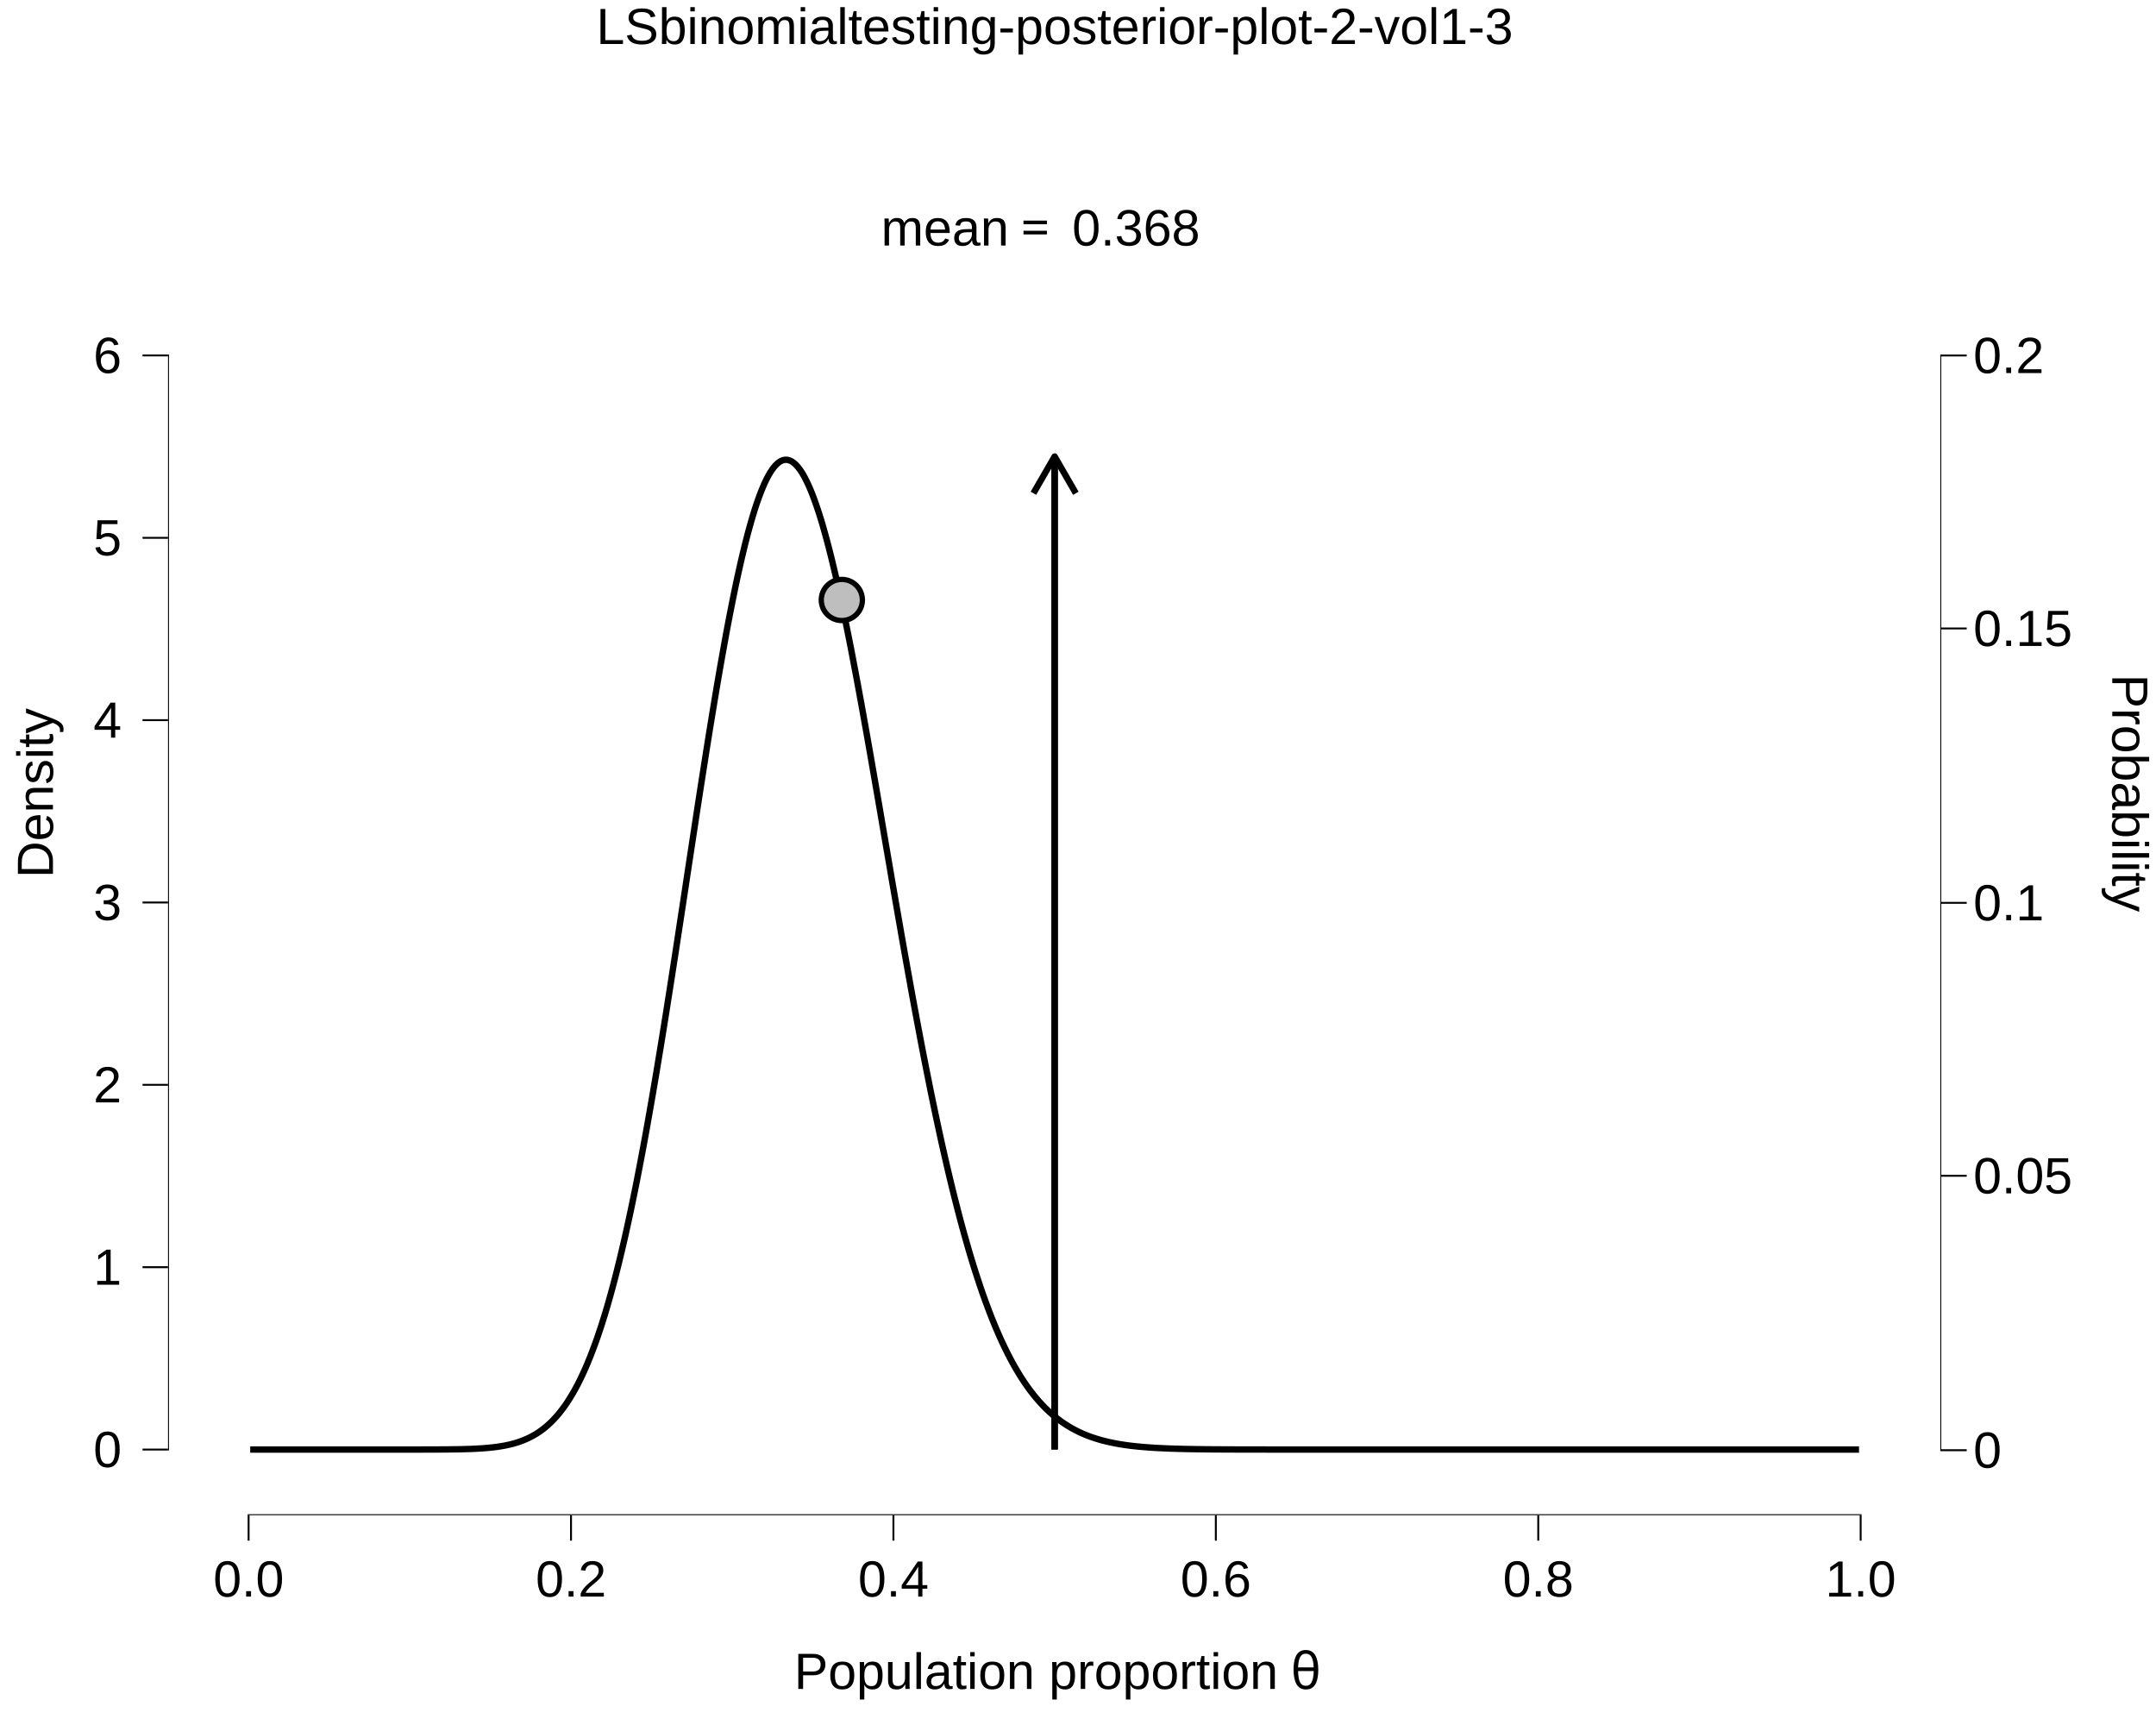
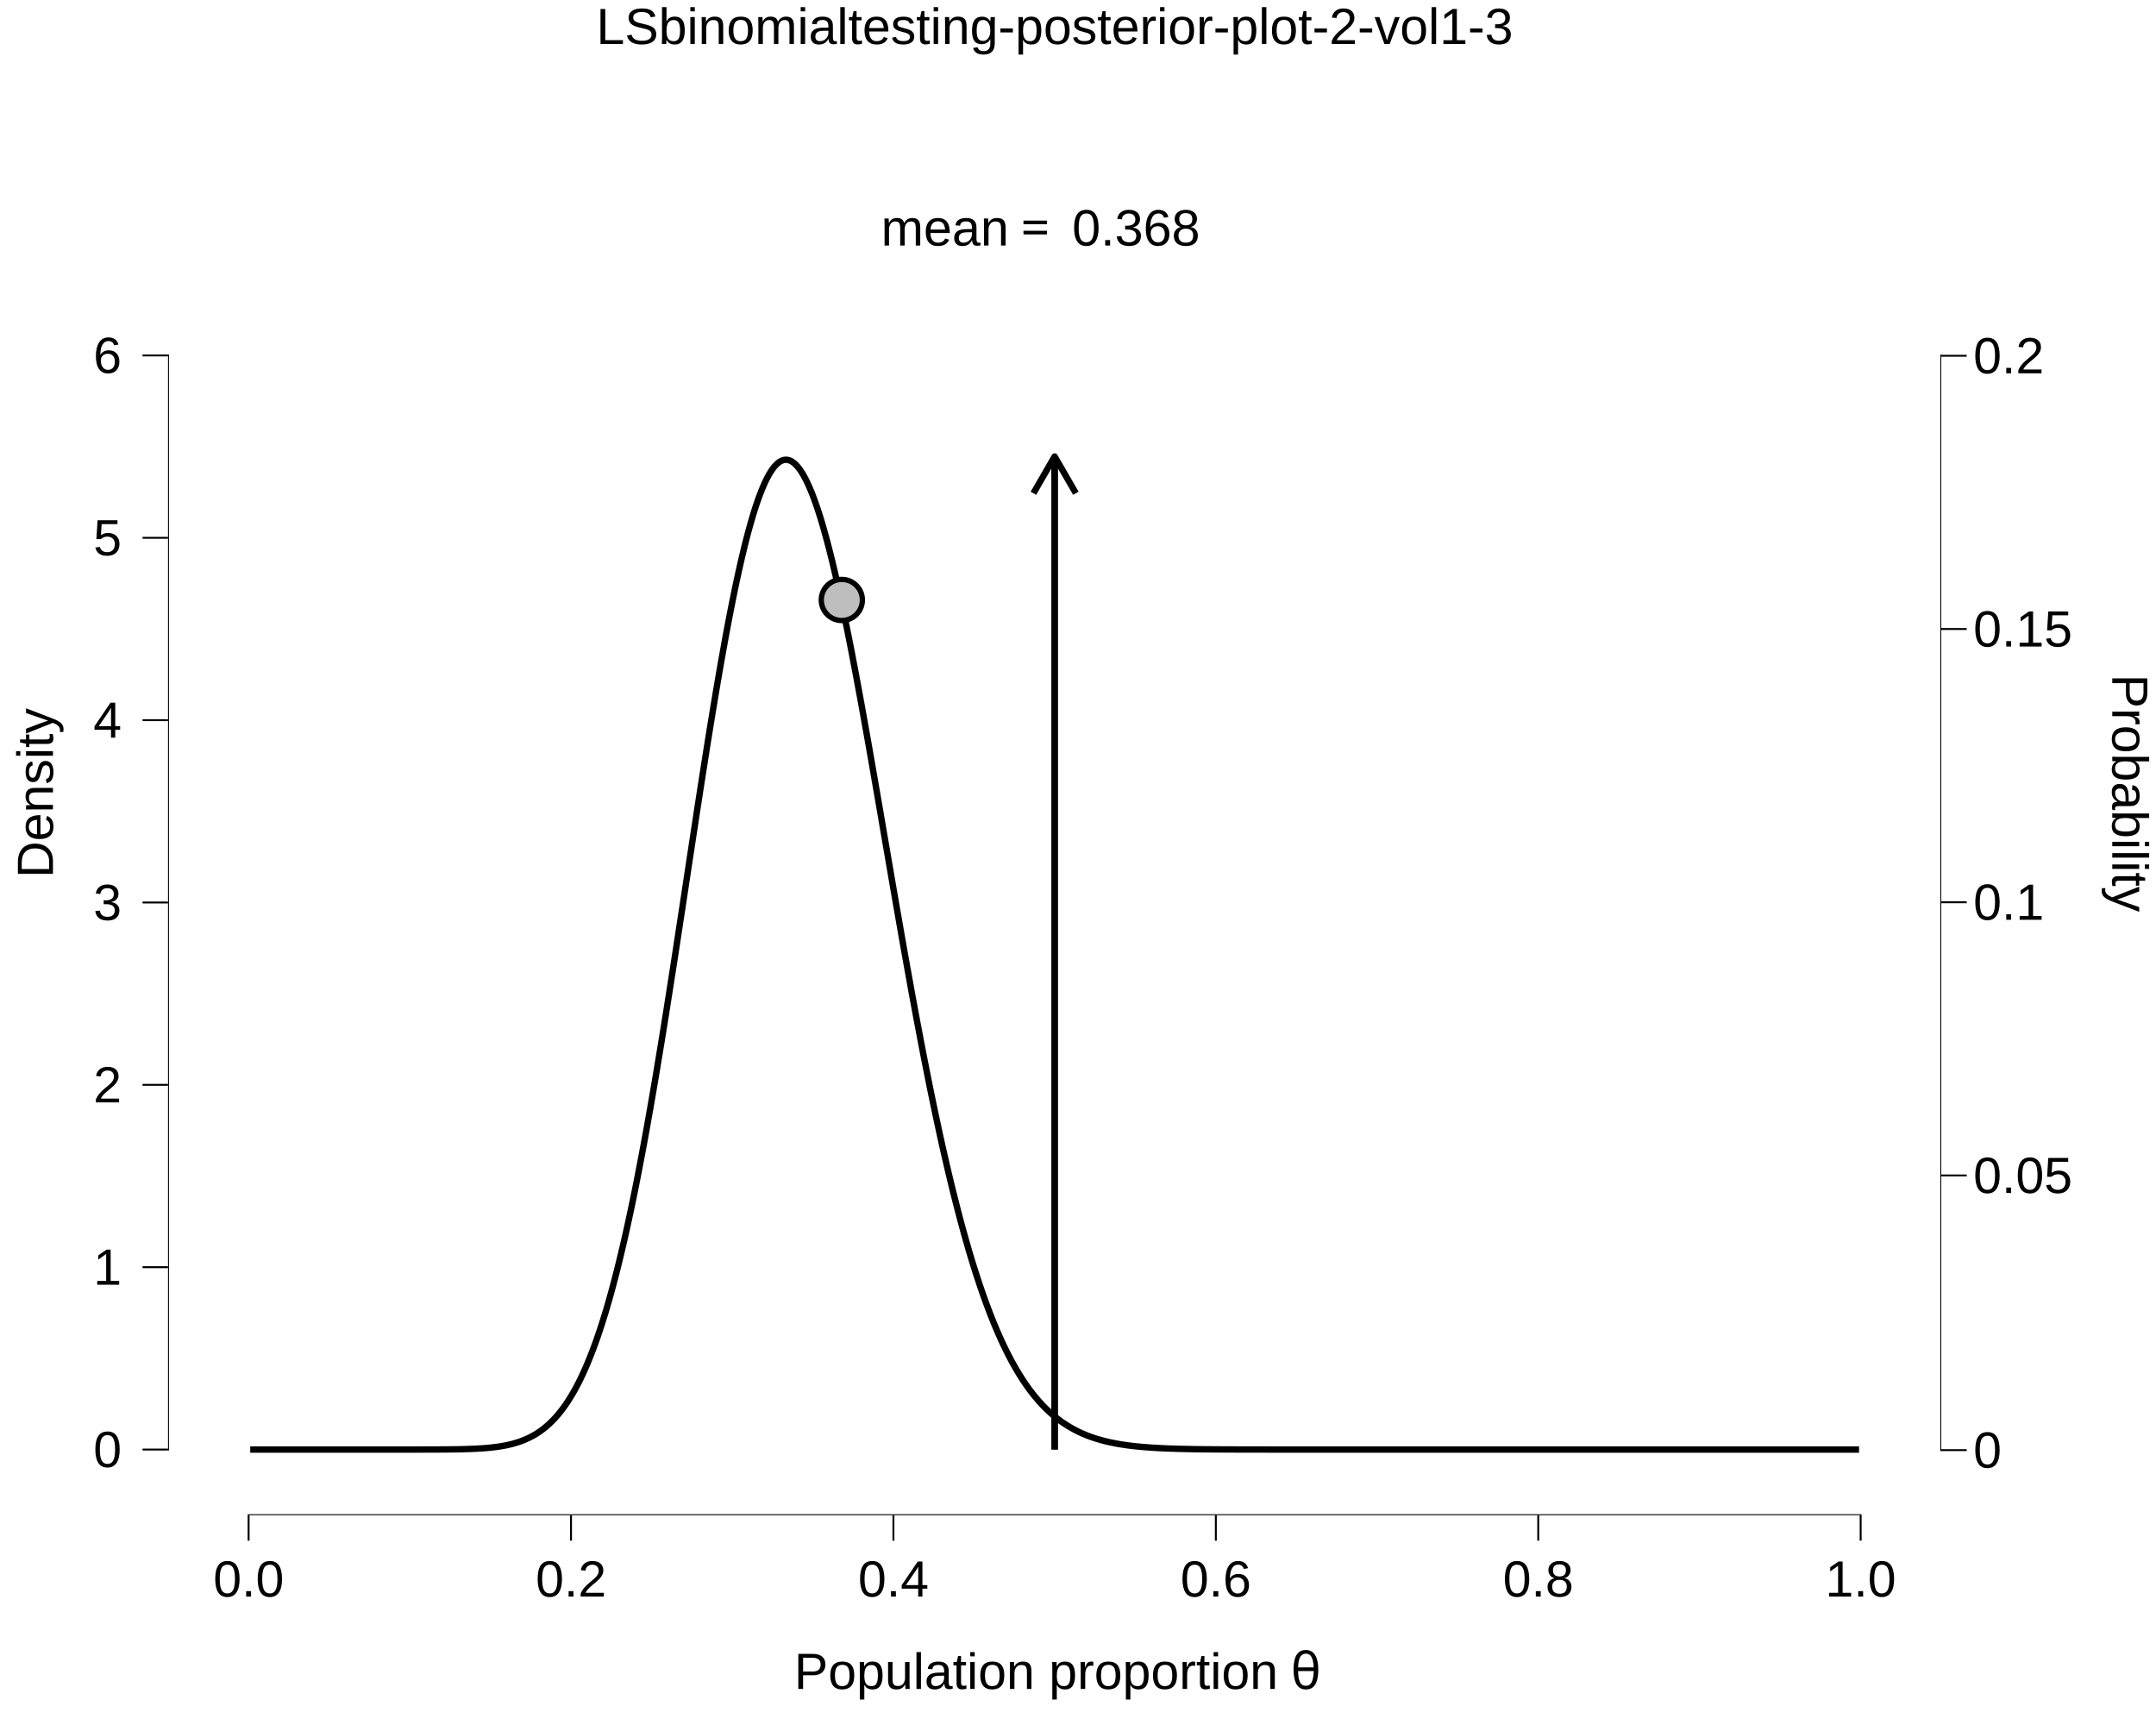
<svg xmlns="http://www.w3.org/2000/svg" viewBox="0 0 720.00 576.00">
  <defs>
    <style type="text/css">
    line, polyline, polygon, path, rect, circle {
      fill: none;
      stroke: #000000;
      stroke-linecap: round;
      stroke-linejoin: round;
      stroke-miterlimit: 10.00;
    }
  </style>
  </defs>
  <rect width="100%" height="100%" style="stroke: none; fill: #FFFFFF;" />
  <rect x="0.00" y="0.00" width="720.00" height="576.00" style="stroke-width: 10.67; stroke: none;" />
  <defs>
    <clipPath id="cpNTYuMTF8NjQ4LjI5fDUwNS45NHwyMy43MA==">
      <rect x="56.11" y="23.70" width="592.18" height="482.24" />
    </clipPath>
  </defs>
  <rect x="56.11" y="23.70" width="592.18" height="482.24" style="stroke-width: 10.67; stroke: none;" clip-path="url(#cpNTYuMTF8NjQ4LjI5fDUwNS45NHwyMy43MA==)" />
  <line x1="352.20" y1="484.02" x2="352.20" y2="152.43" style="stroke-width: 2.13; stroke-linecap: butt;" clip-path="url(#cpNTYuMTF8NjQ4LjI5fDUwNS45NHwyMy43MA==)" />
  <polyline points="359.28,164.71 352.20,152.43 345.11,164.71 " style="stroke-width: 2.13; stroke-linecap: butt;" clip-path="url(#cpNTYuMTF8NjQ4LjI5fDUwNS45NHwyMy43MA==)" />
  <line x1="352.20" y1="484.02" x2="352.20" y2="152.43" style="stroke-width: 2.13; stroke-linecap: butt;" clip-path="url(#cpNTYuMTF8NjQ4LjI5fDUwNS45NHwyMy43MA==)" />
  <polyline points="83.56,484.02 84.10,484.02 84.64,484.02 85.18,484.02 85.71,484.02 86.25,484.02 86.79,484.02 87.33,484.02 87.87,484.02 88.41,484.02 88.94,484.02 89.48,484.02 90.02,484.02 90.56,484.02 91.10,484.02 91.64,484.02 92.17,484.02 92.71,484.02 93.25,484.02 93.79,484.02 94.33,484.02 94.87,484.02 95.40,484.02 95.94,484.02 96.48,484.02 97.02,484.02 97.56,484.02 98.10,484.02 98.64,484.02 99.17,484.02 99.71,484.02 100.25,484.02 100.79,484.02 101.33,484.02 101.87,484.02 102.40,484.02 102.94,484.02 103.48,484.02 104.02,484.02 104.56,484.02 105.10,484.02 105.63,484.02 106.17,484.02 106.71,484.02 107.25,484.02 107.79,484.02 108.33,484.02 108.86,484.02 109.40,484.02 109.94,484.02 110.48,484.02 111.02,484.02 111.56,484.02 112.09,484.02 112.63,484.02 113.17,484.02 113.71,484.02 114.25,484.02 114.79,484.02 115.32,484.02 115.86,484.02 116.40,484.02 116.94,484.02 117.48,484.02 118.02,484.02 118.55,484.02 119.09,484.02 119.63,484.02 120.17,484.02 120.71,484.02 121.25,484.02 121.78,484.02 122.32,484.02 122.86,484.02 123.40,484.02 123.94,484.02 124.48,484.02 125.01,484.02 125.55,484.02 126.09,484.02 126.63,484.02 127.17,484.02 127.71,484.02 128.24,484.02 128.78,484.02 129.32,484.02 129.86,484.02 130.40,484.02 130.94,484.02 131.47,484.02 132.01,484.02 132.55,484.02 133.09,484.02 133.63,484.02 134.17,484.02 134.70,484.02 135.24,484.02 135.78,484.02 136.32,484.02 136.86,484.02 137.40,484.02 137.93,484.02 138.47,484.02 139.01,484.02 139.55,484.02 140.09,484.02 140.63,484.02 141.16,484.01 141.70,484.01 142.24,484.01 142.78,484.01 143.32,484.01 143.86,484.01 144.39,484.01 144.93,484.00 145.47,484.00 146.01,484.00 146.55,484.00 147.09,483.99 147.62,483.99 148.16,483.99 148.70,483.98 149.24,483.98 149.78,483.97 150.32,483.97 150.85,483.96 151.39,483.95 151.93,483.95 152.47,483.94 153.01,483.93 153.55,483.92 154.09,483.91 154.62,483.89 155.16,483.88 155.70,483.86 156.24,483.85 156.78,483.83 157.32,483.81 157.85,483.79 158.39,483.76 158.93,483.74 159.47,483.71 160.01,483.68 160.55,483.65 161.08,483.61 161.62,483.57 162.16,483.53 162.70,483.49 163.24,483.44 163.78,483.38 164.31,483.33 164.85,483.26 165.39,483.20 165.93,483.13 166.47,483.05 167.01,482.97 167.54,482.88 168.08,482.79 168.62,482.69 169.16,482.58 169.70,482.46 170.24,482.34 170.77,482.21 171.31,482.07 171.85,481.92 172.39,481.76 172.93,481.59 173.47,481.41 174.00,481.22 174.54,481.02 175.08,480.80 175.62,480.57 176.16,480.33 176.70,480.08 177.23,479.81 177.77,479.52 178.31,479.22 178.85,478.91 179.39,478.57 179.93,478.22 180.46,477.85 181.00,477.46 181.54,477.05 182.08,476.62 182.62,476.16 183.16,475.69 183.69,475.19 184.23,474.67 184.77,474.12 185.31,473.55 185.85,472.95 186.39,472.33 186.92,471.67 187.46,470.99 188.00,470.28 188.54,469.54 189.08,468.77 189.62,467.96 190.15,467.12 190.69,466.25 191.23,465.35 191.77,464.41 192.31,463.43 192.85,462.42 193.38,461.37 193.92,460.28 194.46,459.15 195.00,457.98 195.54,456.77 196.08,455.52 196.61,454.23 197.15,452.89 197.69,451.52 198.23,450.09 198.77,448.63 199.31,447.12 199.84,445.56 200.38,443.96 200.92,442.31 201.46,440.61 202.00,438.87 202.54,437.08 203.07,435.24 203.61,433.35 204.15,431.41 204.69,429.43 205.23,427.39 205.77,425.31 206.30,423.18 206.84,421.00 207.38,418.76 207.92,416.48 208.46,414.16 209.00,411.78 209.53,409.35 210.07,406.88 210.61,404.36 211.15,401.79 211.69,399.17 212.23,396.51 212.77,393.80 213.30,391.04 213.84,388.24 214.38,385.40 214.92,382.51 215.46,379.58 216.00,376.61 216.53,373.60 217.07,370.55 217.61,367.46 218.15,364.33 218.69,361.17 219.23,357.97 219.76,354.74 220.30,351.48 220.84,348.19 221.38,344.86 221.92,341.51 222.46,338.14 222.99,334.73 223.53,331.31 224.07,327.86 224.61,324.40 225.15,320.91 225.69,317.41 226.22,313.90 226.76,310.37 227.30,306.84 227.84,303.30 228.38,299.75 228.92,296.19 229.45,292.64 229.99,289.08 230.53,285.53 231.07,281.98 231.61,278.43 232.15,274.90 232.68,271.38 233.22,267.87 233.76,264.37 234.30,260.89 234.84,257.44 235.38,254.00 235.91,250.59 236.45,247.21 236.99,243.85 237.53,240.53 238.07,237.24 238.61,233.98 239.14,230.77 239.68,227.59 240.22,224.45 240.76,221.36 241.30,218.32 241.84,215.32 242.37,212.38 242.91,209.48 243.45,206.64 243.99,203.86 244.53,201.14 245.07,198.47 245.60,195.87 246.14,193.34 246.68,190.86 247.22,188.46 247.76,186.12 248.30,183.86 248.83,181.67 249.37,179.55 249.91,177.50 250.45,175.54 250.99,173.65 251.53,171.83 252.06,170.10 252.60,168.45 253.14,166.89 253.68,165.40 254.22,164.00 254.76,162.69 255.29,161.46 255.83,160.32 256.37,159.26 256.91,158.29 257.45,157.41 257.99,156.62 258.52,155.92 259.06,155.31 259.60,154.79 260.14,154.35 260.68,154.01 261.22,153.76 261.75,153.59 262.29,153.52 262.83,153.53 263.37,153.64 263.91,153.83 264.45,154.11 264.98,154.48 265.52,154.93 266.06,155.48 266.60,156.11 267.14,156.82 267.68,157.62 268.22,158.50 268.75,159.46 269.29,160.51 269.83,161.64 270.37,162.84 270.91,164.13 271.45,165.49 271.98,166.93 272.52,168.44 273.06,170.02 273.60,171.68 274.14,173.41 274.68,175.21 275.21,177.07 275.75,179.01 276.29,181.00 276.83,183.06 277.37,185.18 277.91,187.36 278.44,189.60 278.98,191.89 279.52,194.24 280.06,196.64 280.60,199.09 281.14,201.60 281.67,204.14 282.21,206.74 282.75,209.38 283.29,212.06 283.83,214.78 284.37,217.54 284.90,220.33 285.44,223.16 285.98,226.02 286.52,228.92 287.06,231.84 287.60,234.79 288.13,237.76 288.67,240.76 289.21,243.78 289.75,246.82 290.29,249.87 290.83,252.95 291.36,256.03 291.90,259.13 292.44,262.25 292.98,265.37 293.52,268.49 294.06,271.63 294.59,274.77 295.13,277.91 295.67,281.05 296.21,284.19 296.75,287.33 297.29,290.47 297.82,293.60 298.36,296.72 298.90,299.84 299.44,302.95 299.98,306.05 300.52,309.13 301.05,312.21 301.59,315.26 302.13,318.31 302.67,321.33 303.21,324.34 303.75,327.33 304.28,330.30 304.82,333.25 305.36,336.17 305.90,339.08 306.44,341.96 306.98,344.81 307.51,347.64 308.05,350.44 308.59,353.22 309.13,355.97 309.67,358.68 310.21,361.37 310.74,364.03 311.28,366.66 311.82,369.26 312.36,371.83 312.90,374.36 313.44,376.87 313.97,379.33 314.51,381.77 315.05,384.17 315.59,386.54 316.13,388.88 316.67,391.18 317.20,393.44 317.74,395.67 318.28,397.87 318.82,400.03 319.36,402.15 319.90,404.24 320.43,406.30 320.97,408.32 321.51,410.30 322.05,412.25 322.59,414.16 323.13,416.04 323.66,417.88 324.20,419.69 324.74,421.46 325.28,423.20 325.82,424.90 326.36,426.57 326.90,428.20 327.43,429.80 327.97,431.37 328.51,432.90 329.05,434.40 329.59,435.87 330.13,437.30 330.66,438.71 331.20,440.08 331.74,441.42 332.28,442.72 332.82,444.00 333.36,445.25 333.89,446.46 334.43,447.65 334.97,448.81 335.51,449.93 336.05,451.03 336.59,452.11 337.12,453.15 337.66,454.17 338.20,455.16 338.74,456.12 339.28,457.06 339.82,457.97 340.35,458.86 340.89,459.72 341.43,460.56 341.97,461.38 342.51,462.17 343.05,462.94 343.58,463.69 344.12,464.41 344.66,465.11 345.20,465.80 345.74,466.46 346.28,467.10 346.81,467.72 347.35,468.33 347.89,468.91 348.43,469.48 348.97,470.03 349.51,470.56 350.04,471.07 350.58,471.57 351.12,472.05 351.66,472.52 352.20,472.97 352.74,473.40 353.27,473.82 353.81,474.23 354.35,474.62 354.89,475.00 355.43,475.36 355.97,475.71 356.50,476.05 357.04,476.38 357.58,476.70 358.12,477.00 358.66,477.30 359.20,477.58 359.73,477.85 360.27,478.12 360.81,478.37 361.35,478.61 361.89,478.85 362.43,479.07 362.96,479.29 363.50,479.50 364.04,479.70 364.58,479.89 365.12,480.07 365.66,480.25 366.19,480.42 366.73,480.58 367.27,480.74 367.81,480.89 368.35,481.04 368.89,481.17 369.42,481.31 369.96,481.43 370.50,481.56 371.04,481.67 371.58,481.78 372.12,481.89 372.65,481.99 373.19,482.09 373.73,482.19 374.27,482.28 374.81,482.36 375.35,482.44 375.88,482.52 376.42,482.60 376.96,482.67 377.50,482.74 378.04,482.80 378.58,482.86 379.11,482.92 379.65,482.98 380.19,483.03 380.73,483.08 381.27,483.13 381.81,483.18 382.35,483.22 382.88,483.26 383.42,483.30 383.96,483.34 384.50,483.38 385.04,483.41 385.58,483.45 386.11,483.48 386.65,483.51 387.19,483.54 387.73,483.56 388.27,483.59 388.81,483.61 389.34,483.63 389.88,483.66 390.42,483.68 390.96,483.70 391.50,483.71 392.04,483.73 392.57,483.75 393.11,483.76 393.65,483.78 394.19,483.79 394.73,483.81 395.27,483.82 395.80,483.83 396.34,483.84 396.88,483.85 397.42,483.86 397.96,483.87 398.50,483.88 399.03,483.89 399.57,483.90 400.11,483.91 400.65,483.91 401.19,483.92 401.73,483.93 402.26,483.93 402.80,483.94 403.34,483.94 403.88,483.95 404.42,483.95 404.96,483.96 405.49,483.96 406.03,483.96 406.57,483.97 407.11,483.97 407.65,483.97 408.19,483.98 408.72,483.98 409.26,483.98 409.80,483.99 410.34,483.99 410.88,483.99 411.42,483.99 411.95,483.99 412.49,484.00 413.03,484.00 413.57,484.00 414.11,484.00 414.65,484.00 415.18,484.00 415.72,484.00 416.26,484.01 416.80,484.01 417.34,484.01 417.88,484.01 418.41,484.01 418.95,484.01 419.49,484.01 420.03,484.01 420.57,484.01 421.11,484.01 421.64,484.01 422.18,484.01 422.72,484.01 423.26,484.02 423.80,484.02 424.34,484.02 424.87,484.02 425.41,484.02 425.95,484.02 426.49,484.02 427.03,484.02 427.57,484.02 428.10,484.02 428.64,484.02 429.18,484.02 429.72,484.02 430.26,484.02 430.80,484.02 431.33,484.02 431.87,484.02 432.41,484.02 432.95,484.02 433.49,484.02 434.03,484.02 434.56,484.02 435.10,484.02 435.64,484.02 436.18,484.02 436.72,484.02 437.26,484.02 437.79,484.02 438.33,484.02 438.87,484.02 439.41,484.02 439.95,484.02 440.49,484.02 441.03,484.02 441.56,484.02 442.10,484.02 442.64,484.02 443.18,484.02 443.72,484.02 444.26,484.02 444.79,484.02 445.33,484.02 445.87,484.02 446.41,484.02 446.95,484.02 447.49,484.02 448.02,484.02 448.56,484.02 449.10,484.02 449.64,484.02 450.18,484.02 450.72,484.02 451.25,484.02 451.79,484.02 452.33,484.02 452.87,484.02 453.41,484.02 453.95,484.02 454.48,484.02 455.02,484.02 455.56,484.02 456.10,484.02 456.64,484.02 457.18,484.02 457.71,484.02 458.25,484.02 458.79,484.02 459.33,484.02 459.87,484.02 460.41,484.02 460.94,484.02 461.48,484.02 462.02,484.02 462.56,484.02 463.10,484.02 463.64,484.02 464.17,484.02 464.71,484.02 465.25,484.02 465.79,484.02 466.33,484.02 466.87,484.02 467.40,484.02 467.94,484.02 468.48,484.02 469.02,484.02 469.56,484.02 470.10,484.02 470.63,484.02 471.17,484.02 471.71,484.02 472.25,484.02 472.79,484.02 473.33,484.02 473.86,484.02 474.40,484.02 474.94,484.02 475.48,484.02 476.02,484.02 476.56,484.02 477.09,484.02 477.63,484.02 478.17,484.02 478.71,484.02 479.25,484.02 479.79,484.02 480.32,484.02 480.86,484.02 481.40,484.02 481.94,484.02 482.48,484.02 483.02,484.02 483.55,484.02 484.09,484.02 484.63,484.02 485.17,484.02 485.71,484.02 486.25,484.02 486.78,484.02 487.32,484.02 487.86,484.02 488.40,484.02 488.94,484.02 489.48,484.02 490.01,484.02 490.55,484.02 491.09,484.02 491.63,484.02 492.17,484.02 492.71,484.02 493.24,484.02 493.78,484.02 494.32,484.02 494.86,484.02 495.40,484.02 495.94,484.02 496.47,484.02 497.01,484.02 497.55,484.02 498.09,484.02 498.63,484.02 499.17,484.02 499.71,484.02 500.24,484.02 500.78,484.02 501.32,484.02 501.86,484.02 502.40,484.02 502.94,484.02 503.47,484.02 504.01,484.02 504.55,484.02 505.09,484.02 505.63,484.02 506.17,484.02 506.70,484.02 507.24,484.02 507.78,484.02 508.32,484.02 508.86,484.02 509.40,484.02 509.93,484.02 510.47,484.02 511.01,484.02 511.55,484.02 512.09,484.02 512.63,484.02 513.16,484.02 513.70,484.02 514.24,484.02 514.78,484.02 515.32,484.02 515.86,484.02 516.39,484.02 516.93,484.02 517.47,484.02 518.01,484.02 518.55,484.02 519.09,484.02 519.62,484.02 520.16,484.02 520.70,484.02 521.24,484.02 521.78,484.02 522.32,484.02 522.85,484.02 523.39,484.02 523.93,484.02 524.47,484.02 525.01,484.02 525.55,484.02 526.08,484.02 526.62,484.02 527.16,484.02 527.70,484.02 528.24,484.02 528.78,484.02 529.31,484.02 529.85,484.02 530.39,484.02 530.93,484.02 531.47,484.02 532.01,484.02 532.54,484.02 533.08,484.02 533.62,484.02 534.16,484.02 534.70,484.02 535.24,484.02 535.77,484.02 536.31,484.02 536.85,484.02 537.39,484.02 537.93,484.02 538.47,484.02 539.00,484.02 539.54,484.02 540.08,484.02 540.62,484.02 541.16,484.02 541.70,484.02 542.23,484.02 542.77,484.02 543.31,484.02 543.85,484.02 544.39,484.02 544.93,484.02 545.46,484.02 546.00,484.02 546.54,484.02 547.08,484.02 547.62,484.02 548.16,484.02 548.69,484.02 549.23,484.02 549.77,484.02 550.31,484.02 550.85,484.02 551.39,484.02 551.92,484.02 552.46,484.02 553.00,484.02 553.54,484.02 554.08,484.02 554.62,484.02 555.16,484.02 555.69,484.02 556.23,484.02 556.77,484.02 557.31,484.02 557.85,484.02 558.39,484.02 558.92,484.02 559.46,484.02 560.00,484.02 560.54,484.02 561.08,484.02 561.62,484.02 562.15,484.02 562.69,484.02 563.23,484.02 563.77,484.02 564.31,484.02 564.85,484.02 565.38,484.02 565.92,484.02 566.46,484.02 567.00,484.02 567.54,484.02 568.08,484.02 568.61,484.02 569.15,484.02 569.69,484.02 570.23,484.02 570.77,484.02 571.31,484.02 571.84,484.02 572.38,484.02 572.92,484.02 573.46,484.02 574.00,484.02 574.54,484.02 575.07,484.02 575.61,484.02 576.15,484.02 576.69,484.02 577.23,484.02 577.77,484.02 578.30,484.02 578.84,484.02 579.38,484.02 579.92,484.02 580.46,484.02 581.00,484.02 581.53,484.02 582.07,484.02 582.61,484.02 583.15,484.02 583.69,484.02 584.23,484.02 584.76,484.02 585.30,484.02 585.84,484.02 586.38,484.02 586.92,484.02 587.46,484.02 587.99,484.02 588.53,484.02 589.07,484.02 589.61,484.02 590.15,484.02 590.69,484.02 591.22,484.02 591.76,484.02 592.30,484.02 592.84,484.02 593.38,484.02 593.92,484.02 594.45,484.02 594.99,484.02 595.53,484.02 596.07,484.02 596.61,484.02 597.15,484.02 597.68,484.02 598.22,484.02 598.76,484.02 599.30,484.02 599.84,484.02 600.38,484.02 600.91,484.02 601.45,484.02 601.99,484.02 602.53,484.02 603.07,484.02 603.61,484.02 604.14,484.02 604.68,484.02 605.22,484.02 605.76,484.02 606.30,484.02 606.84,484.02 607.37,484.02 607.91,484.02 608.45,484.02 608.99,484.02 609.53,484.02 610.07,484.02 610.60,484.02 611.14,484.02 611.68,484.02 612.22,484.02 612.76,484.02 613.30,484.02 613.84,484.02 614.37,484.02 614.91,484.02 615.45,484.02 615.99,484.02 616.53,484.02 617.07,484.02 617.60,484.02 618.14,484.02 618.68,484.02 619.22,484.02 619.76,484.02 620.30,484.02 620.83,484.02 " style="stroke-width: 2.13; stroke-linecap: butt;" clip-path="url(#cpNTYuMTF8NjQ4LjI5fDUwNS45NHwyMy43MA==)" />
  <circle cx="281.13" cy="200.34" r="5.15pt" style="stroke-width: 1.77; fill: #BEBEBE;" clip-path="url(#cpNTYuMTF8NjQ4LjI5fDUwNS45NHwyMy43MA==)" />
  <g clip-path="url(#cpNTYuMTF8NjQ4LjI5fDUwNS45NHwyMy43MA==)">
    <text x="294.22" y="81.98" style="font-size: 17.07px; font-family: Liberation Sans;" textLength="42.67px" lengthAdjust="spacingAndGlyphs">mean</text>
  </g>
  <g clip-path="url(#cpNTYuMTF8NjQ4LjI5fDUwNS45NHwyMy43MA==)">
    <text x="340.84" y="81.98" style="font-size: 17.07px; font-family: Symbola;" textLength="13.25px" lengthAdjust="spacingAndGlyphs">=</text>
  </g>
  <g clip-path="url(#cpNTYuMTF8NjQ4LjI5fDUwNS45NHwyMy43MA==)">
    <text x="358.04" y="81.98" style="font-size: 17.07px; font-family: Liberation Sans;" textLength="52.14px" lengthAdjust="spacingAndGlyphs"> 0.368 </text>
  </g>
  <line x1="82.70" y1="505.94" x2="621.69" y2="505.94" style="stroke-width: 0.64; stroke-linecap: butt;" clip-path="url(#cpNTYuMTF8NjQ4LjI5fDUwNS45NHwyMy43MA==)" />
  <line x1="56.11" y1="484.34" x2="56.11" y2="118.37" style="stroke-width: 0.64; stroke-linecap: butt;" clip-path="url(#cpNTYuMTF8NjQ4LjI5fDUwNS45NHwyMy43MA==)" />
  <line x1="648.29" y1="484.56" x2="648.29" y2="118.38" style="stroke-width: 0.64; stroke-linecap: butt;" clip-path="url(#cpNTYuMTF8NjQ4LjI5fDUwNS45NHwyMy43MA==)" />
  <rect x="56.11" y="23.70" width="592.18" height="482.24" style="stroke-width: 0.00; stroke: none;" clip-path="url(#cpNTYuMTF8NjQ4LjI5fDUwNS45NHwyMy43MA==)" />
  <defs>
    <clipPath id="cpMC4wMHw3MjAuMDB8NTc2LjAwfDAuMDA=">
      <rect x="0.00" y="0.00" width="720.00" height="576.00" />
    </clipPath>
  </defs>
  <polyline points="56.11,505.94 56.11,23.70 " style="stroke-width: 0.00; stroke: none; stroke-linecap: butt;" clip-path="url(#cpMC4wMHw3MjAuMDB8NTc2LjAwfDAuMDA=)" />
  <g clip-path="url(#cpMC4wMHw3MjAuMDB8NTc2LjAwfDAuMDA=)">
    <text x="31.17" y="489.87" style="font-size: 17.00px; font-family: Liberation Sans;" textLength="9.45px" lengthAdjust="spacingAndGlyphs">0</text>
  </g>
  <g clip-path="url(#cpMC4wMHw3MjAuMDB8NTc2LjAwfDAuMDA=)">
    <text x="31.17" y="428.98" style="font-size: 17.00px; font-family: Liberation Sans;" textLength="9.45px" lengthAdjust="spacingAndGlyphs">1</text>
  </g>
  <g clip-path="url(#cpMC4wMHw3MjAuMDB8NTc2LjAwfDAuMDA=)">
    <text x="31.17" y="368.10" style="font-size: 17.00px; font-family: Liberation Sans;" textLength="9.45px" lengthAdjust="spacingAndGlyphs">2</text>
  </g>
  <g clip-path="url(#cpMC4wMHw3MjAuMDB8NTc2LjAwfDAuMDA=)">
    <text x="31.17" y="307.21" style="font-size: 17.00px; font-family: Liberation Sans;" textLength="9.45px" lengthAdjust="spacingAndGlyphs">3</text>
  </g>
  <g clip-path="url(#cpMC4wMHw3MjAuMDB8NTc2LjAwfDAuMDA=)">
    <text x="31.17" y="246.32" style="font-size: 17.00px; font-family: Liberation Sans;" textLength="9.45px" lengthAdjust="spacingAndGlyphs">4</text>
  </g>
  <g clip-path="url(#cpMC4wMHw3MjAuMDB8NTc2LjAwfDAuMDA=)">
    <text x="31.17" y="185.43" style="font-size: 17.00px; font-family: Liberation Sans;" textLength="9.45px" lengthAdjust="spacingAndGlyphs">5</text>
  </g>
  <g clip-path="url(#cpMC4wMHw3MjAuMDB8NTc2LjAwfDAuMDA=)">
    <text x="31.17" y="124.54" style="font-size: 17.00px; font-family: Liberation Sans;" textLength="9.45px" lengthAdjust="spacingAndGlyphs">6</text>
  </g>
  <polyline points="47.60,484.02 56.11,484.02 " style="stroke-width: 0.64; stroke-linecap: butt;" clip-path="url(#cpMC4wMHw3MjAuMDB8NTc2LjAwfDAuMDA=)" />
  <polyline points="47.60,423.13 56.11,423.13 " style="stroke-width: 0.64; stroke-linecap: butt;" clip-path="url(#cpMC4wMHw3MjAuMDB8NTc2LjAwfDAuMDA=)" />
  <polyline points="47.60,362.24 56.11,362.24 " style="stroke-width: 0.64; stroke-linecap: butt;" clip-path="url(#cpMC4wMHw3MjAuMDB8NTc2LjAwfDAuMDA=)" />
  <polyline points="47.60,301.35 56.11,301.35 " style="stroke-width: 0.64; stroke-linecap: butt;" clip-path="url(#cpMC4wMHw3MjAuMDB8NTc2LjAwfDAuMDA=)" />
  <polyline points="47.60,240.47 56.11,240.47 " style="stroke-width: 0.64; stroke-linecap: butt;" clip-path="url(#cpMC4wMHw3MjAuMDB8NTc2LjAwfDAuMDA=)" />
  <polyline points="47.60,179.58 56.11,179.58 " style="stroke-width: 0.64; stroke-linecap: butt;" clip-path="url(#cpMC4wMHw3MjAuMDB8NTc2LjAwfDAuMDA=)" />
  <polyline points="47.60,118.69 56.11,118.69 " style="stroke-width: 0.64; stroke-linecap: butt;" clip-path="url(#cpMC4wMHw3MjAuMDB8NTc2LjAwfDAuMDA=)" />
  <polyline points="648.29,505.94 648.29,23.70 " style="stroke-width: 0.00; stroke: none; stroke-linecap: butt;" clip-path="url(#cpMC4wMHw3MjAuMDB8NTc2LjAwfDAuMDA=)" />
-   <polyline points="648.29,484.24 656.79,484.24 " style="stroke-width: 0.64; stroke-linecap: butt;" clip-path="url(#cpMC4wMHw3MjAuMDB8NTc2LjAwfDAuMDA=)" />
-   <polyline points="648.29,392.61 656.79,392.61 " style="stroke-width: 0.64; stroke-linecap: butt;" clip-path="url(#cpMC4wMHw3MjAuMDB8NTc2LjAwfDAuMDA=)" />
-   <polyline points="648.29,301.47 656.79,301.47 " style="stroke-width: 0.64; stroke-linecap: butt;" clip-path="url(#cpMC4wMHw3MjAuMDB8NTc2LjAwfDAuMDA=)" />
-   <polyline points="648.29,209.85 656.79,209.85 " style="stroke-width: 0.64; stroke-linecap: butt;" clip-path="url(#cpMC4wMHw3MjAuMDB8NTc2LjAwfDAuMDA=)" />
-   <polyline points="648.29,118.70 656.79,118.70 " style="stroke-width: 0.64; stroke-linecap: butt;" clip-path="url(#cpMC4wMHw3MjAuMDB8NTc2LjAwfDAuMDA=)" />
+   <polyline points="648.29,484.22 656.79,484.22 " style="stroke-width: 0.64; stroke-linecap: butt;" clip-path="url(#cpMC4wMHw3MjAuMDB8NTc2LjAwfDAuMDA=)" />
+   <polyline points="648.29,392.50 656.79,392.50 " style="stroke-width: 0.64; stroke-linecap: butt;" clip-path="url(#cpMC4wMHw3MjAuMDB8NTc2LjAwfDAuMDA=)" />
+   <polyline points="648.29,301.27 656.79,301.27 " style="stroke-width: 0.64; stroke-linecap: butt;" clip-path="url(#cpMC4wMHw3MjAuMDB8NTc2LjAwfDAuMDA=)" />
+   <polyline points="648.29,210.03 656.79,210.03 " style="stroke-width: 0.64; stroke-linecap: butt;" clip-path="url(#cpMC4wMHw3MjAuMDB8NTc2LjAwfDAuMDA=)" />
+   <polyline points="648.29,118.80 656.79,118.80 " style="stroke-width: 0.64; stroke-linecap: butt;" clip-path="url(#cpMC4wMHw3MjAuMDB8NTc2LjAwfDAuMDA=)" />
  <g clip-path="url(#cpMC4wMHw3MjAuMDB8NTc2LjAwfDAuMDA=)">
-     <text x="658.99" y="490.09" style="font-size: 17.00px; font-family: Liberation Sans;" textLength="9.45px" lengthAdjust="spacingAndGlyphs">0</text>
+     <text x="658.99" y="490.07" style="font-size: 17.00px; font-family: Liberation Sans;" textLength="9.45px" lengthAdjust="spacingAndGlyphs">0</text>
  </g>
  <g clip-path="url(#cpMC4wMHw3MjAuMDB8NTc2LjAwfDAuMDA=)">
-     <text x="658.99" y="398.47" style="font-size: 17.00px; font-family: Liberation Sans;" textLength="33.08px" lengthAdjust="spacingAndGlyphs">0.05</text>
+     <text x="658.99" y="398.35" style="font-size: 17.00px; font-family: Liberation Sans;" textLength="33.08px" lengthAdjust="spacingAndGlyphs">0.05</text>
  </g>
  <g clip-path="url(#cpMC4wMHw3MjAuMDB8NTc2LjAwfDAuMDA=)">
-     <text x="658.99" y="307.32" style="font-size: 17.00px; font-family: Liberation Sans;" textLength="23.62px" lengthAdjust="spacingAndGlyphs">0.1</text>
+     <text x="658.99" y="307.12" style="font-size: 17.00px; font-family: Liberation Sans;" textLength="23.62px" lengthAdjust="spacingAndGlyphs">0.1</text>
  </g>
  <g clip-path="url(#cpMC4wMHw3MjAuMDB8NTc2LjAwfDAuMDA=)">
-     <text x="658.99" y="215.70" style="font-size: 17.00px; font-family: Liberation Sans;" textLength="33.08px" lengthAdjust="spacingAndGlyphs">0.15</text>
+     <text x="658.99" y="215.88" style="font-size: 17.00px; font-family: Liberation Sans;" textLength="33.08px" lengthAdjust="spacingAndGlyphs">0.15</text>
  </g>
  <g clip-path="url(#cpMC4wMHw3MjAuMDB8NTc2LjAwfDAuMDA=)">
-     <text x="658.99" y="124.56" style="font-size: 17.00px; font-family: Liberation Sans;" textLength="23.62px" lengthAdjust="spacingAndGlyphs">0.2</text>
+     <text x="658.99" y="124.65" style="font-size: 17.00px; font-family: Liberation Sans;" textLength="23.62px" lengthAdjust="spacingAndGlyphs">0.2</text>
  </g>
  <polyline points="56.11,505.94 648.29,505.94 " style="stroke-width: 0.00; stroke: none; stroke-linecap: butt;" clip-path="url(#cpMC4wMHw3MjAuMDB8NTc2LjAwfDAuMDA=)" />
  <polyline points="83.02,514.44 83.02,505.94 " style="stroke-width: 0.64; stroke-linecap: butt;" clip-path="url(#cpMC4wMHw3MjAuMDB8NTc2LjAwfDAuMDA=)" />
  <polyline points="190.69,514.44 190.69,505.94 " style="stroke-width: 0.64; stroke-linecap: butt;" clip-path="url(#cpMC4wMHw3MjAuMDB8NTc2LjAwfDAuMDA=)" />
  <polyline points="298.36,514.44 298.36,505.94 " style="stroke-width: 0.64; stroke-linecap: butt;" clip-path="url(#cpMC4wMHw3MjAuMDB8NTc2LjAwfDAuMDA=)" />
  <polyline points="406.03,514.44 406.03,505.94 " style="stroke-width: 0.64; stroke-linecap: butt;" clip-path="url(#cpMC4wMHw3MjAuMDB8NTc2LjAwfDAuMDA=)" />
  <polyline points="513.70,514.44 513.70,505.94 " style="stroke-width: 0.64; stroke-linecap: butt;" clip-path="url(#cpMC4wMHw3MjAuMDB8NTc2LjAwfDAuMDA=)" />
  <polyline points="621.37,514.44 621.37,505.94 " style="stroke-width: 0.64; stroke-linecap: butt;" clip-path="url(#cpMC4wMHw3MjAuMDB8NTc2LjAwfDAuMDA=)" />
  <g clip-path="url(#cpMC4wMHw3MjAuMDB8NTc2LjAwfDAuMDA=)">
    <text x="71.21" y="533.12" style="font-size: 17.00px; font-family: Liberation Sans;" textLength="23.62px" lengthAdjust="spacingAndGlyphs">0.0</text>
  </g>
  <g clip-path="url(#cpMC4wMHw3MjAuMDB8NTc2LjAwfDAuMDA=)">
    <text x="178.88" y="533.12" style="font-size: 17.00px; font-family: Liberation Sans;" textLength="23.62px" lengthAdjust="spacingAndGlyphs">0.2</text>
  </g>
  <g clip-path="url(#cpMC4wMHw3MjAuMDB8NTc2LjAwfDAuMDA=)">
    <text x="286.55" y="533.12" style="font-size: 17.00px; font-family: Liberation Sans;" textLength="23.62px" lengthAdjust="spacingAndGlyphs">0.4</text>
  </g>
  <g clip-path="url(#cpMC4wMHw3MjAuMDB8NTc2LjAwfDAuMDA=)">
    <text x="394.22" y="533.12" style="font-size: 17.00px; font-family: Liberation Sans;" textLength="23.62px" lengthAdjust="spacingAndGlyphs">0.6</text>
  </g>
  <g clip-path="url(#cpMC4wMHw3MjAuMDB8NTc2LjAwfDAuMDA=)">
    <text x="501.89" y="533.12" style="font-size: 17.00px; font-family: Liberation Sans;" textLength="23.62px" lengthAdjust="spacingAndGlyphs">0.8</text>
  </g>
  <g clip-path="url(#cpMC4wMHw3MjAuMDB8NTc2LjAwfDAuMDA=)">
    <text x="609.56" y="533.12" style="font-size: 17.00px; font-family: Liberation Sans;" textLength="23.62px" lengthAdjust="spacingAndGlyphs">1.0</text>
  </g>
  <g clip-path="url(#cpMC4wMHw3MjAuMDB8NTc2LjAwfDAuMDA=)">
    <text x="265.21" y="563.96" style="font-size: 17.00px; font-family: Liberation Sans;" textLength="161.59px" lengthAdjust="spacingAndGlyphs">Population proportion</text>
  </g>
  <g clip-path="url(#cpMC4wMHw3MjAuMDB8NTc2LjAwfDAuMDA=)">
    <text x="426.80" y="563.96" style="font-size: 17.00px; font-family: Symbola;" textLength="4.25px" lengthAdjust="spacingAndGlyphs"> </text>
  </g>
  <g clip-path="url(#cpMC4wMHw3MjAuMDB8NTc2LjAwfDAuMDA=)">
    <text x="431.05" y="563.96" style="font-size: 17.00px; font-family: Symbola;" textLength="8.14px" lengthAdjust="spacingAndGlyphs">θ</text>
  </g>
  <g clip-path="url(#cpMC4wMHw3MjAuMDB8NTc2LjAwfDAuMDA=)">
    <text transform="translate(17.68,293.17) rotate(-90)" style="font-size: 17.00px; font-family: Liberation Sans;" textLength="56.69px" lengthAdjust="spacingAndGlyphs">Density</text>
  </g>
  <g clip-path="url(#cpMC4wMHw3MjAuMDB8NTc2LjAwfDAuMDA=)">
    <text transform="translate(705.40,225.13) rotate(90)" style="font-size: 17.00px; font-family: Liberation Sans;" textLength="79.38px" lengthAdjust="spacingAndGlyphs">Probability</text>
  </g>
  <g clip-path="url(#cpMC4wMHw3MjAuMDB8NTc2LjAwfDAuMDA=)">
    <text x="199.15" y="14.69" style="font-size: 17.00px; font-family: Liberation Sans;" textLength="306.09px" lengthAdjust="spacingAndGlyphs">LSbinomialtesting-posterior-plot-2-vol1-3</text>
  </g>
</svg>
